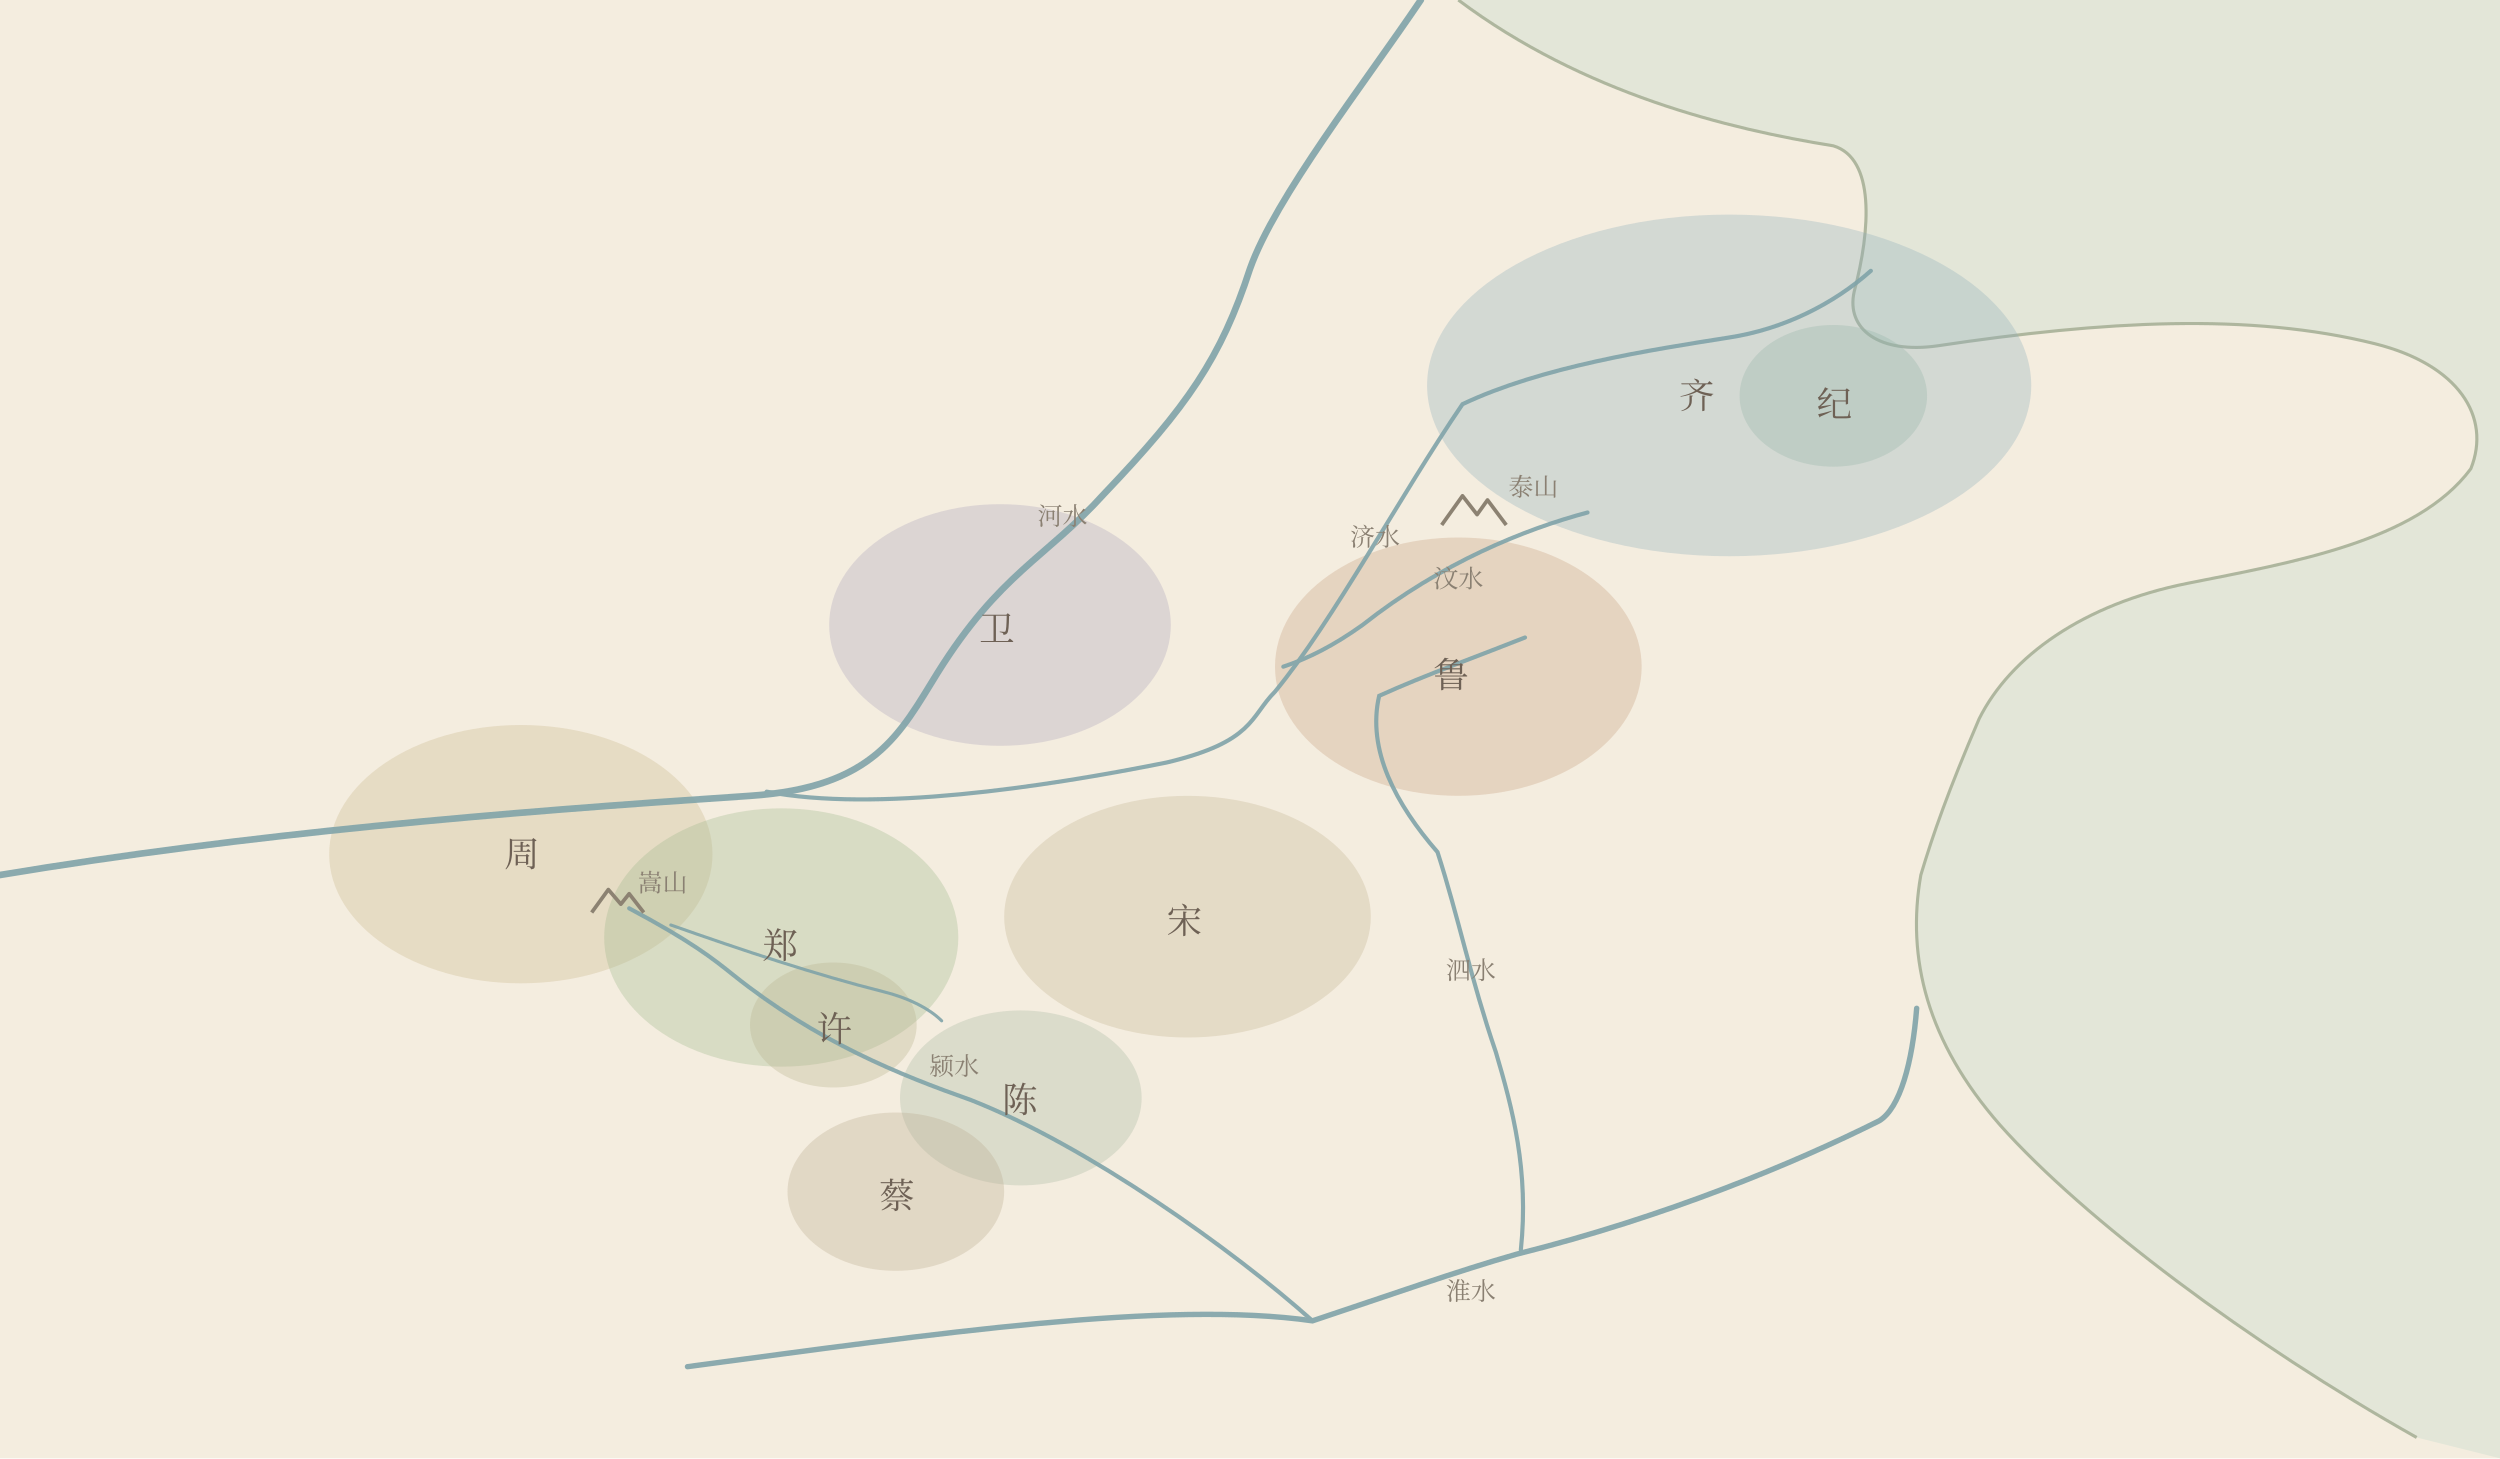
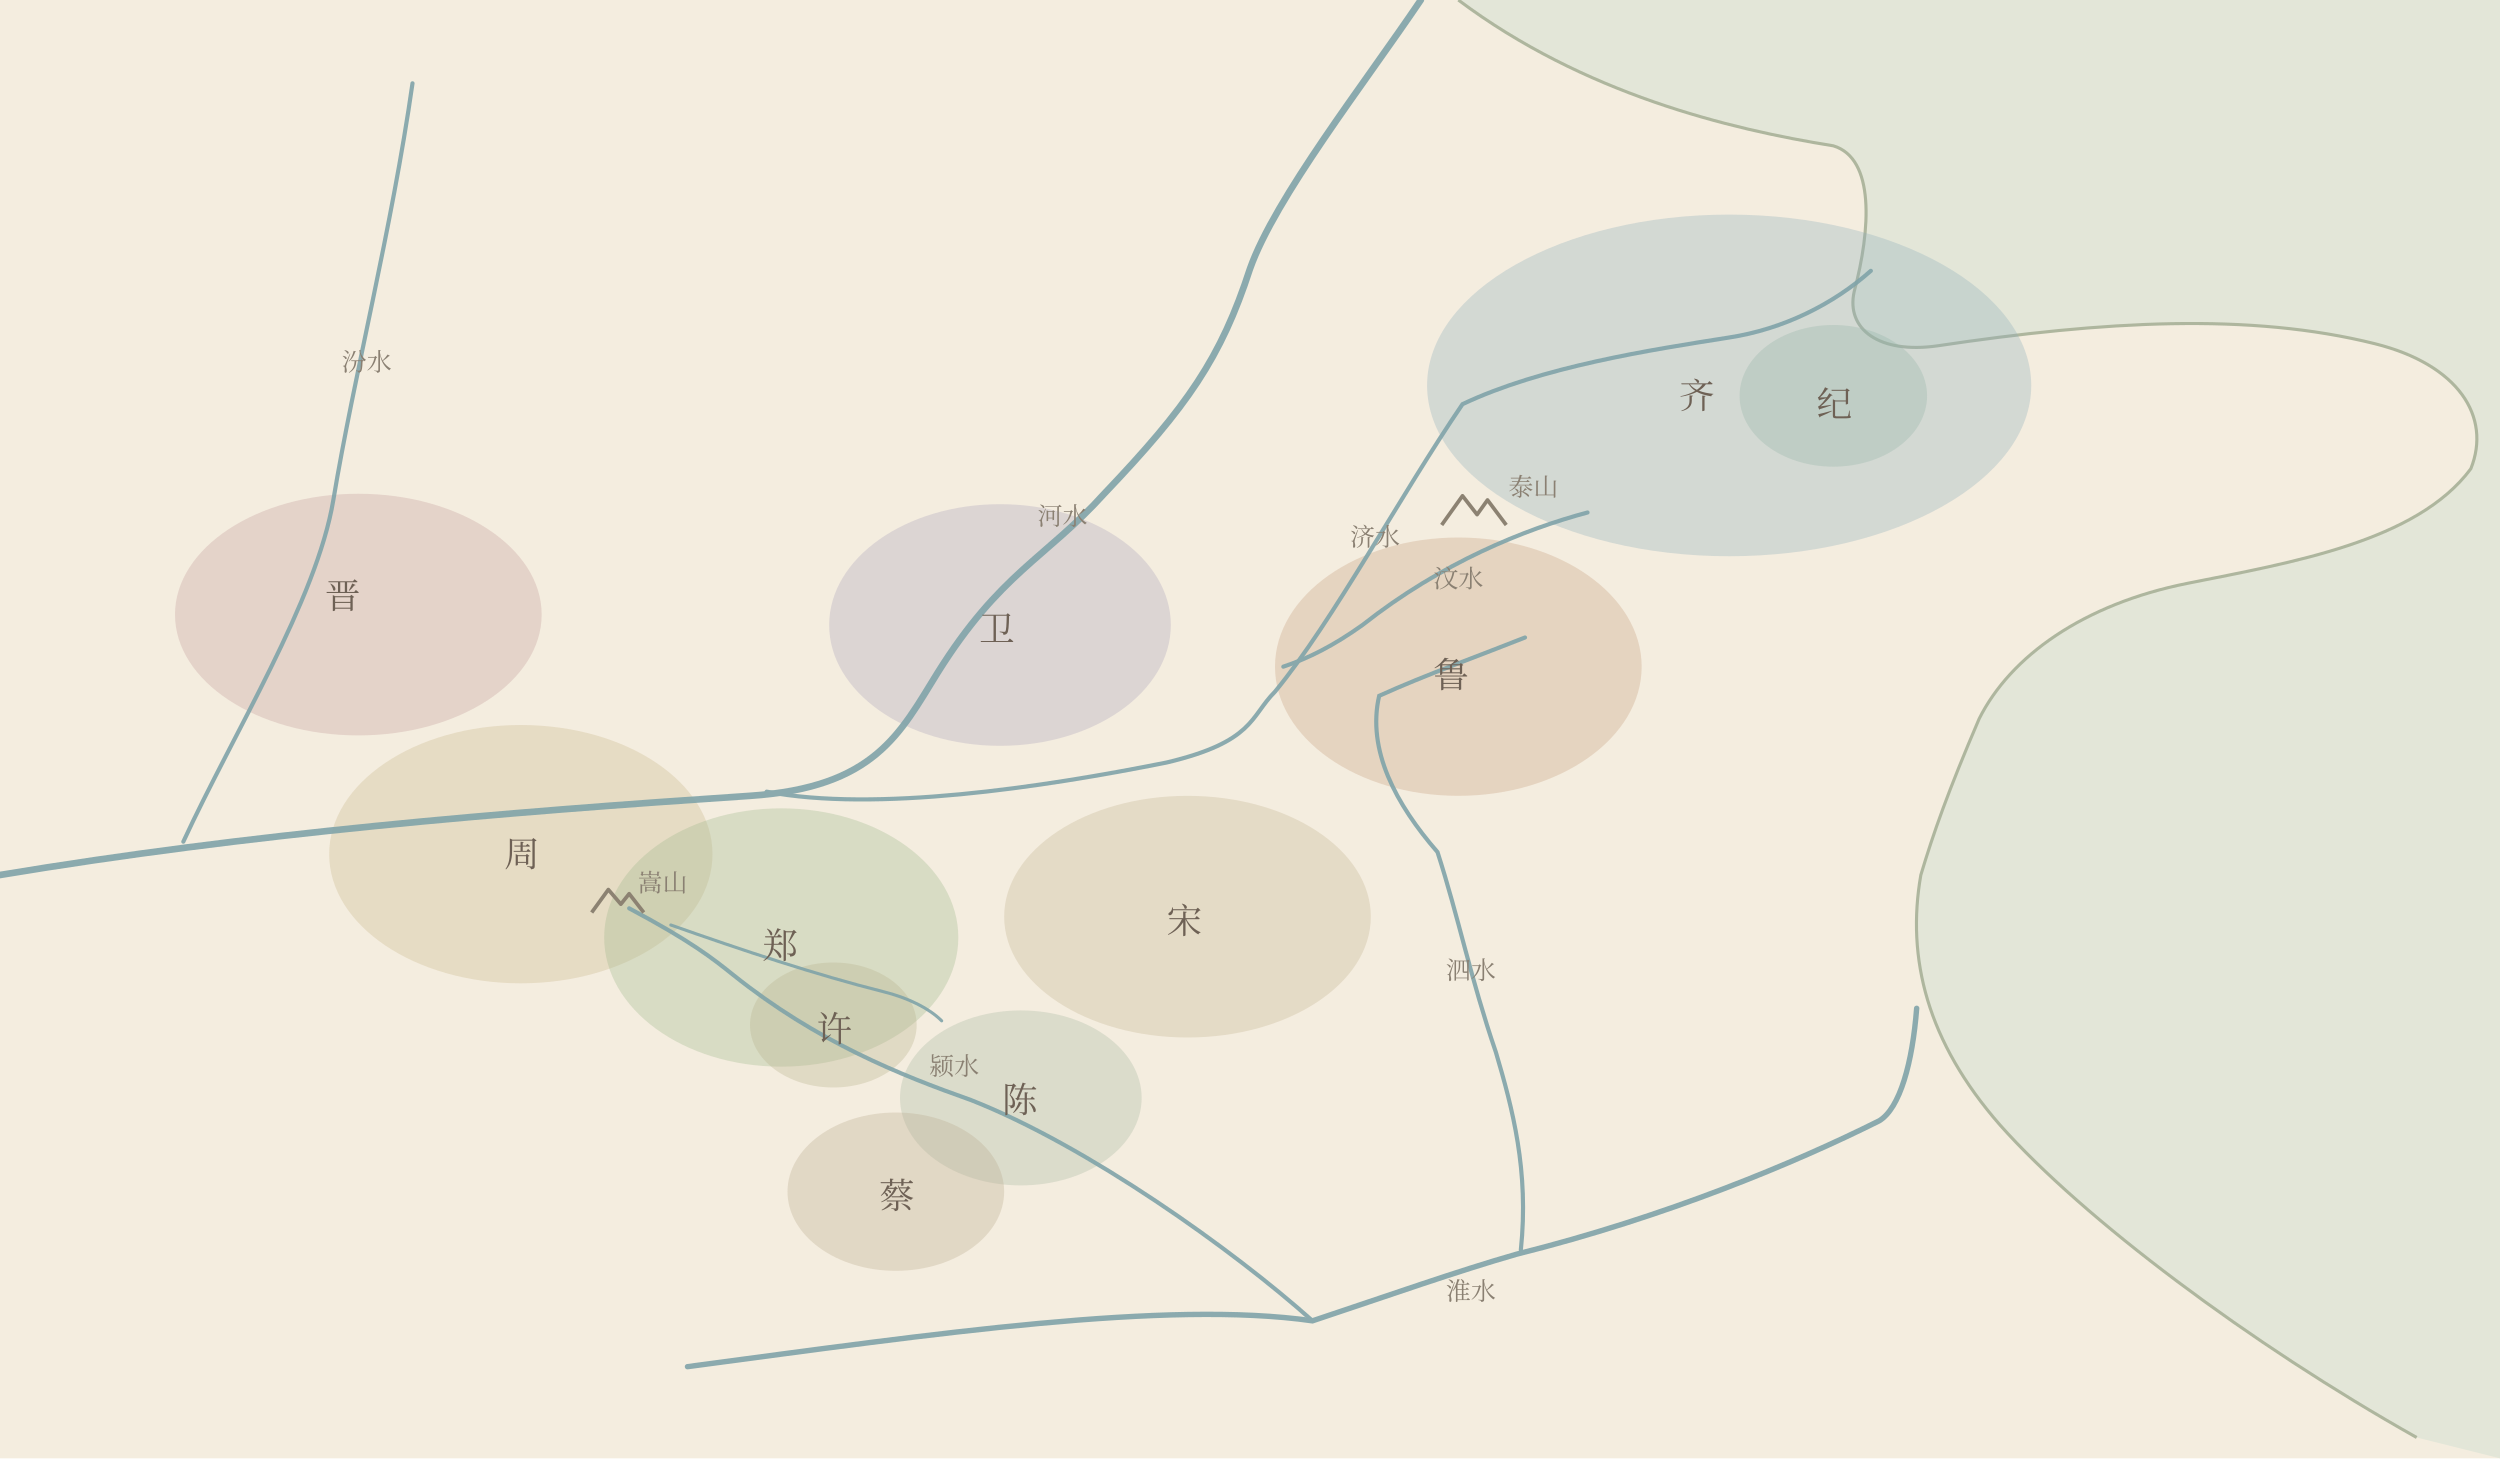
<svg xmlns="http://www.w3.org/2000/svg" viewBox="0 0 1200 700" role="img" aria-label="春秋早期黄淮下游示意底图">
  <rect width="1200" height="700" fill="#F4EDDF" />
  <g id="layer-sea">
    <path fill="#E3E6D8" d="M700 0 C760 45 830 62 880 70 C900 76 898 110 890 140 C886 158 902 170 930 166 C1010 154 1080 150 1140 165 C1180 175 1196 200 1186 225 C1160 260 1100 270 1050 280 C1000 290 965 315 950 345 C935 380 928 400 922 420 C915 460 925 500 960 540 C1000 585 1080 645 1160 690 L1200 700 L1200 0 Z" />
    <path fill="none" stroke="#AEB69E" stroke-width="1.5" d="M700 0 C760 45 830 62 880 70 C900 76 898 110 890 140 C886 158 902 170 930 166 C1010 154 1080 150 1140 165 C1180 175 1196 200 1186 225 C1160 260 1100 270 1050 280 C1000 290 965 315 950 345 C935 380 928 400 922 420 C915 460 925 500 960 540 C1000 585 1080 645 1160 690" />
  </g>
  <g id="layer-states" fill-opacity="0.32" stroke="none">
-     <ellipse cx="250" cy="410" rx="92" ry="62" fill="#C9B78A" />
-     <ellipse cx="480" cy="300" rx="82" ry="58" fill="#A9A0B8" />
-     <ellipse cx="570" cy="440" rx="88" ry="58" fill="#C4B292" />
-     <ellipse cx="490" cy="527" rx="58" ry="42" fill="#A8B79F" />
-     <ellipse cx="430" cy="572" rx="52" ry="38" fill="#B8A98F" />
-     <ellipse cx="375" cy="450" rx="85" ry="62" fill="#9DB58A" />
-     <ellipse cx="400" cy="492" rx="40" ry="30" fill="#B5AF8C" />
-     <ellipse cx="700" cy="320" rx="88" ry="62" fill="#C79E7E" />
-     <ellipse cx="830" cy="185" rx="145" ry="82" fill="#8FADB8" />
-     <ellipse cx="880" cy="190" rx="45" ry="34" fill="#93B3A5" />
+     <ellipse data-state="周" cx="250" cy="410" rx="92" ry="62" fill="#C9B78A" />
+     <ellipse data-state="卫" cx="480" cy="300" rx="82" ry="58" fill="#A9A0B8" />
+     <ellipse data-state="宋" cx="570" cy="440" rx="88" ry="58" fill="#C4B292" />
+     <ellipse data-state="陈" cx="490" cy="527" rx="58" ry="42" fill="#A8B79F" />
+     <ellipse data-state="蔡" cx="430" cy="572" rx="52" ry="38" fill="#B8A98F" />
+     <ellipse data-state="郑" cx="375" cy="450" rx="85" ry="62" fill="#9DB58A" />
+     <ellipse data-state="许" cx="400" cy="492" rx="40" ry="30" fill="#B5AF8C" />
+     <ellipse data-state="鲁" cx="700" cy="320" rx="88" ry="62" fill="#C79E7E" />
+     <ellipse data-state="齐" cx="830" cy="185" rx="145" ry="82" fill="#8FADB8" />
+     <ellipse data-state="纪" cx="880" cy="190" rx="45" ry="34" fill="#93B3A5" />
+     <ellipse data-state="晋" cx="172" cy="295" rx="88" ry="58" fill="#C39A99" />
  </g>
  <g id="layer-rivers" fill="none" stroke="#7FA3A8" stroke-width="2" stroke-linecap="round" opacity="0.9">
    <path stroke-width="3.2" d="M0 420 C120 400 240 390 360 382 C420 378 432 352 450 323 C480 275 502 268 530 237 C570 195 586 172 600 129 C612 95 655 40 682 0" />
    <path d="M368 380 C420 390 500 378 560 366 C602 356 600 344 612 332 C640 298 672 238 702 194 C740 176 792 168 830 162 C856 158 880 146 898 130" />
    <path d="M762 246 C732 254 692 270 654 300 C640 310 628 316 616 320" />
    <path d="M732 306 C712 314 684 324 662 334 C656 360 670 386 690 409 C700 440 706 470 718 505 C726 532 734 562 730 600" />
    <path d="M302 436 C332 452 342 460 352 468 C392 500 432 516 466 528 C522 550 592 600 630 634" />
    <path stroke-width="1.5" d="M322 444 C356 456 392 468 424 476 C436 479 446 484 452 490" />
    <path stroke-width="2.6" d="M330 656 C450 640 560 624 630 634 C666 622 700 610 728 602 C800 584 862 558 902 538 C912 532 918 510 920 484" />
+     <path d="M198 40 C188 110 170 180 160 240 C152 288 112 352 88 404" />
  </g>
  <g id="layer-mountains" fill="none" stroke="#8C8272" stroke-width="1.8" stroke-linejoin="round">
    <path d="M692 252l10-14 7 9 5-7 9 12" />
    <path d="M284 438l8-11 6 7 4-5 7 9" />
  </g>
  <g id="layer-labels" font-family="'Songti SC','Noto Serif CJK SC','STSong','SimSun',serif">
    <g font-size="17" fill="#6E6155">
-       <text x="242" y="416">周</text>
-       <text x="366" y="460">郑</text>
-       <text x="806" y="196">齐</text>
-       <text x="688" y="330">鲁</text>
-       <text x="470" y="308">卫</text>
-       <text x="560" y="448">宋</text>
-       <text x="481" y="534">陈</text>
-       <text x="422" y="580">蔡</text>
-       <text x="872" y="200">纪</text>
-       <text x="392" y="500">许</text>
+       <text data-state="周" x="242" y="416">周</text>
+       <text data-state="郑" x="366" y="460">郑</text>
+       <text data-state="齐" x="806" y="196">齐</text>
+       <text data-state="鲁" x="688" y="330">鲁</text>
+       <text data-state="卫" x="470" y="308">卫</text>
+       <text data-state="宋" x="560" y="448">宋</text>
+       <text data-state="陈" x="481" y="534">陈</text>
+       <text data-state="蔡" x="422" y="580">蔡</text>
+       <text data-state="纪" x="872" y="200">纪</text>
+       <text data-state="许" x="392" y="500">许</text>
+       <text data-state="晋" x="156" y="292">晋</text>
    </g>
    <g font-size="12" fill="#8A8072">
      <text x="498" y="252">河水</text>
      <text x="648" y="262">济水</text>
      <text x="688" y="282">汶水</text>
      <text x="694" y="470">泗水</text>
      <text x="446" y="516">颍水</text>
      <text x="694" y="624">淮水</text>
+       <text x="164" y="178">汾水</text>
      <text x="724" y="238">泰山</text>
      <text x="306" y="428">嵩山</text>
    </g>
  </g>
  <g id="layer-anchors" />
</svg>
